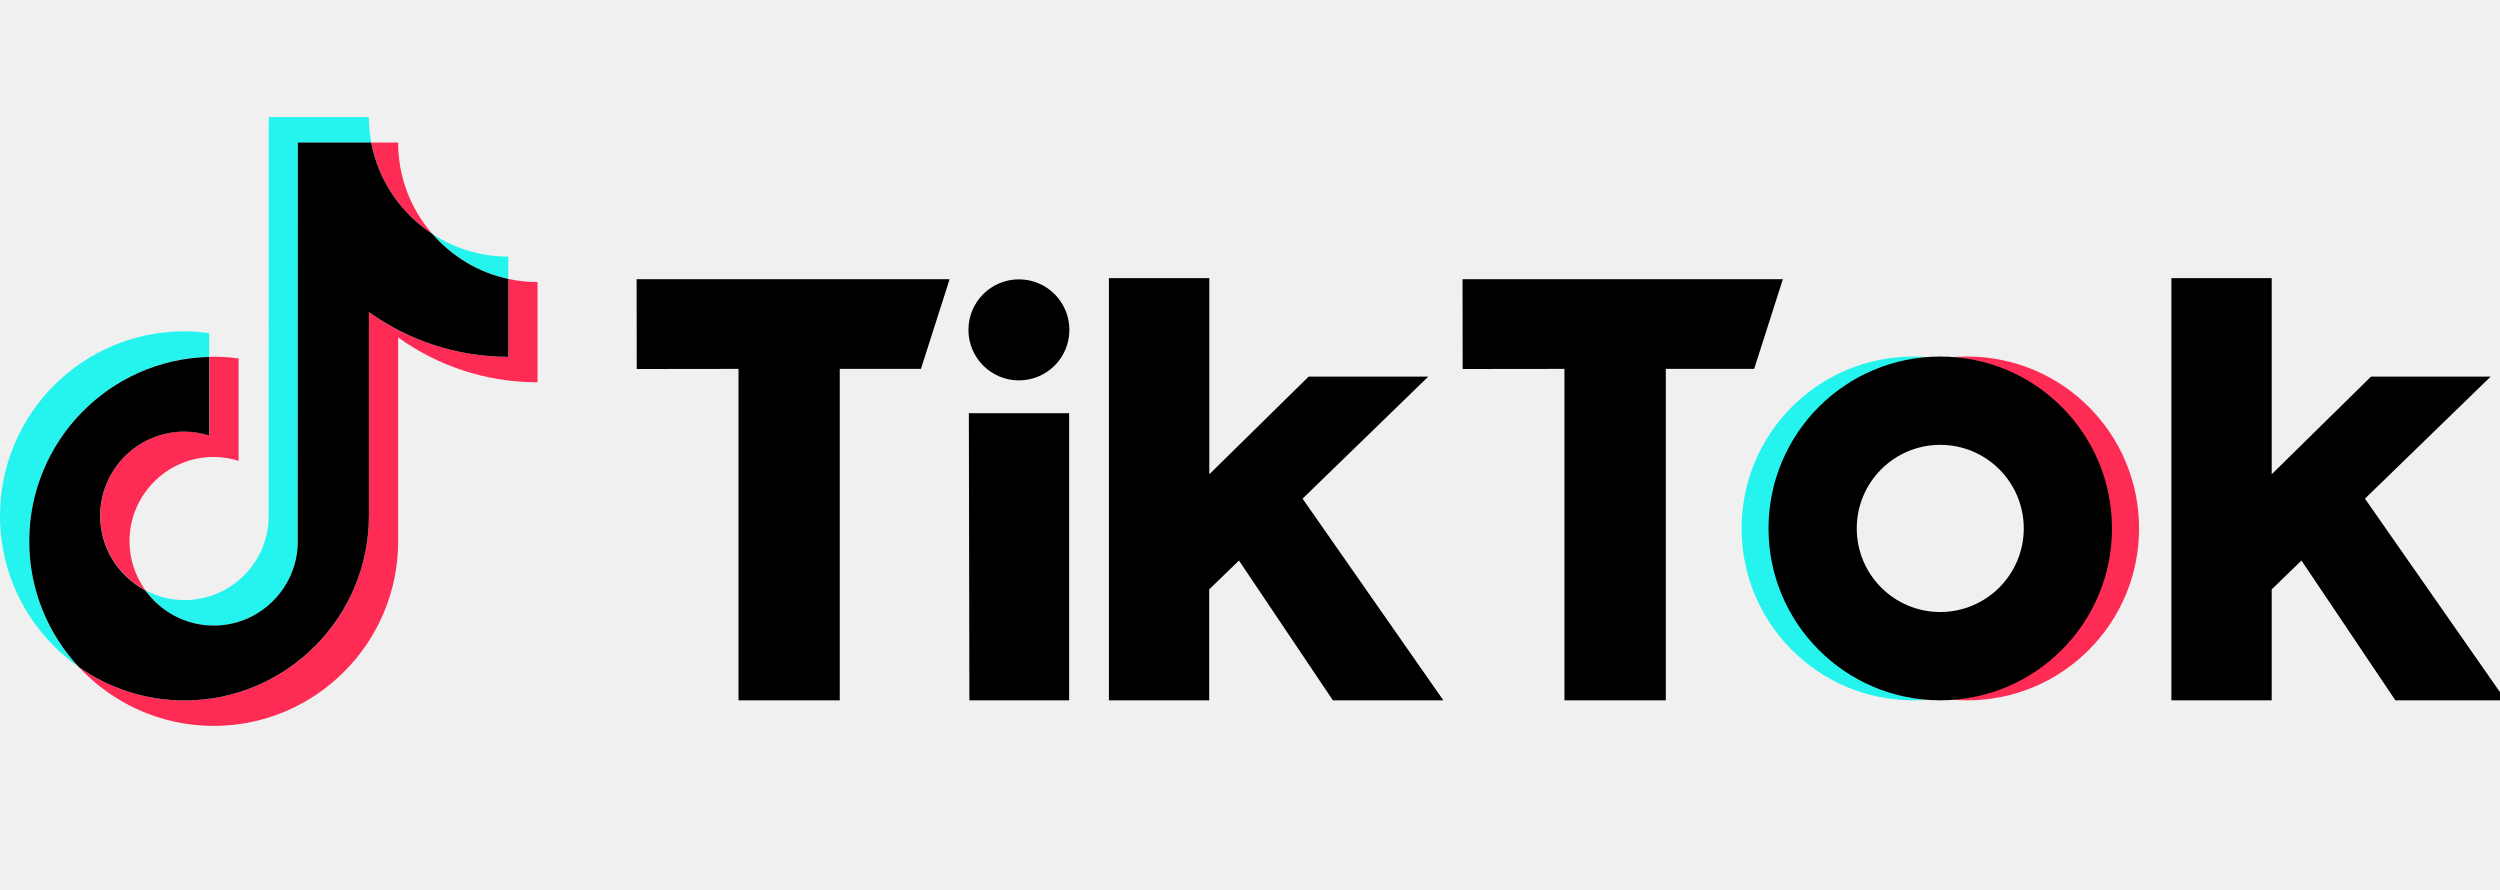
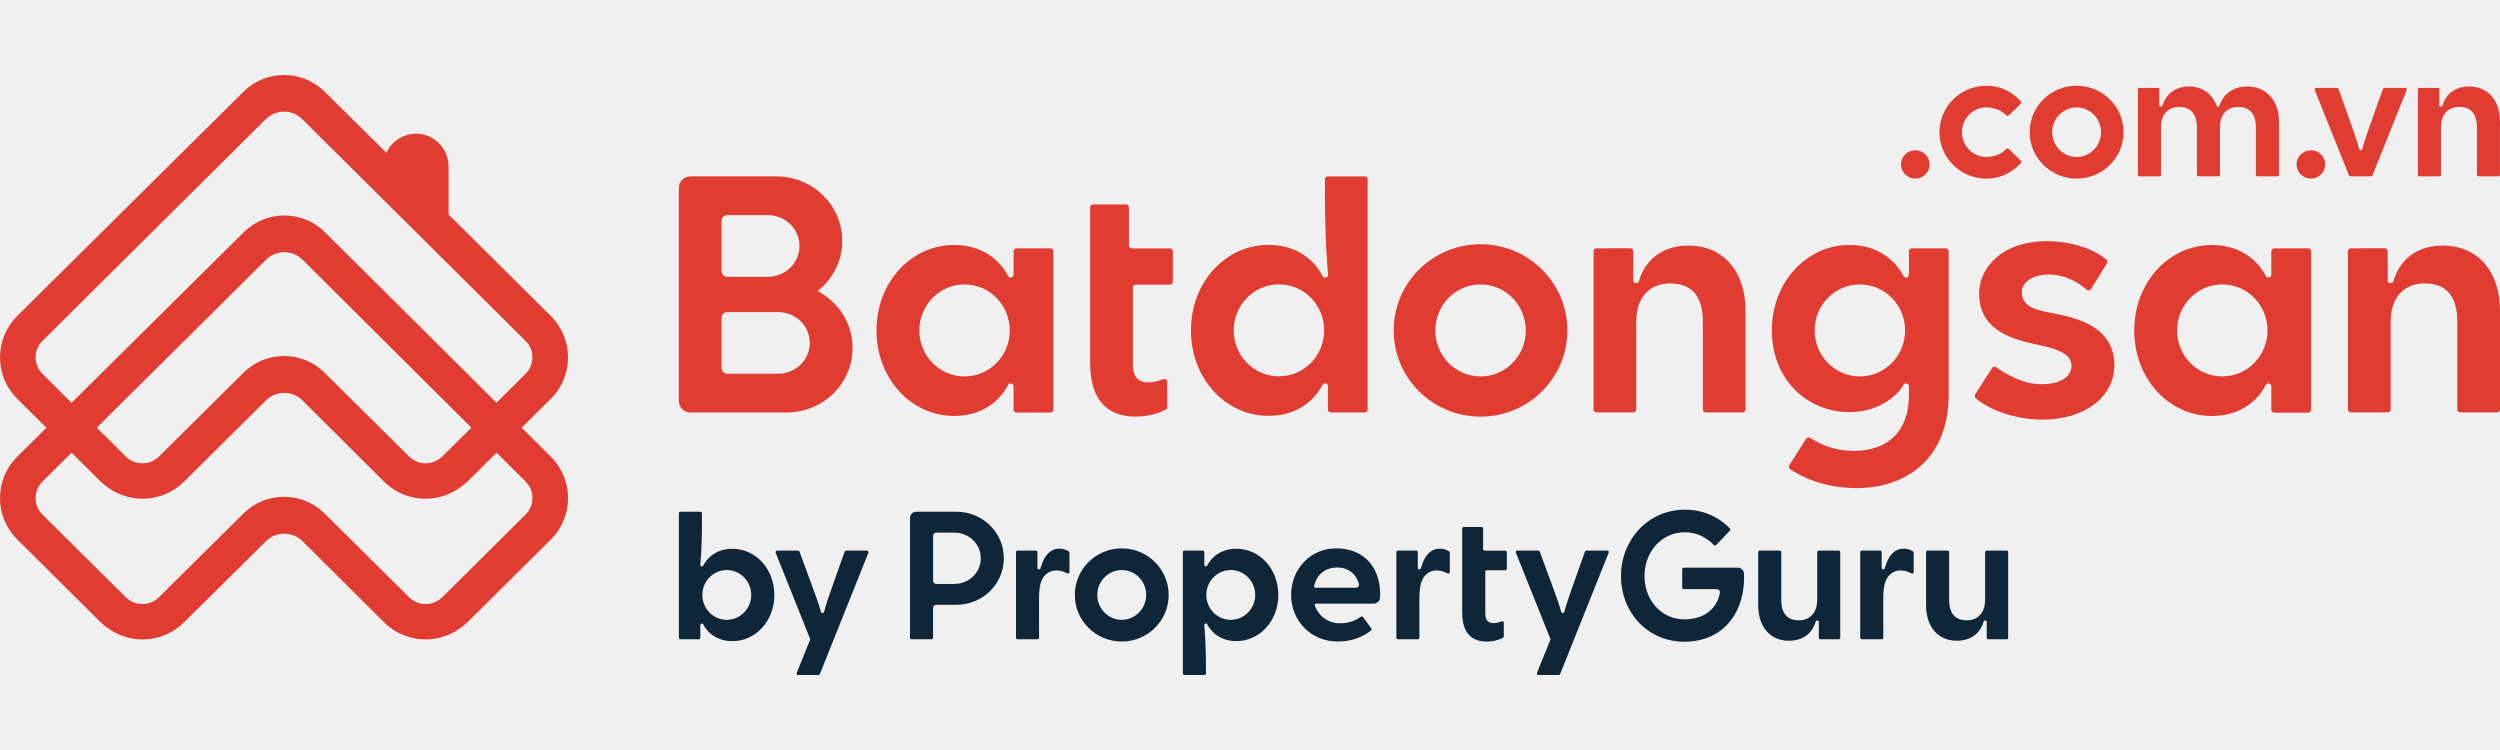
- <svg xmlns="http://www.w3.org/2000/svg" height="42" width="118" alt="TikTok">
-   <g clipPath="url(#clip0)">
-     <path d="M9.875 16.842V15.723C9.492 15.672 9.102 15.64 8.7 15.64C3.903 15.634 0 19.54 0 24.348C0 27.295 1.469 29.903 3.718 31.482C2.268 29.929 1.38 27.838 1.38 25.549C1.38 20.812 5.174 16.951 9.875 16.842Z" fill="#25F4EE" />
-     <path d="M10.086 29.526C12.226 29.526 13.976 27.819 14.053 25.697L14.059 6.728H17.521C17.451 6.338 17.413 5.935 17.413 5.526H12.686L12.68 24.495C12.603 26.617 10.853 28.324 8.713 28.324C8.049 28.324 7.423 28.158 6.867 27.864C7.582 28.867 8.758 29.526 10.086 29.526Z" fill="#25F4EE" />
-     <path d="M23.992 13.166V12.111C22.67 12.111 21.444 11.721 20.409 11.043C21.329 12.098 22.574 12.866 23.992 13.166Z" fill="#25F4EE" />
-     <path d="M20.409 11.043C19.399 9.886 18.793 8.378 18.793 6.728H17.528C17.854 8.531 18.927 10.078 20.409 11.043Z" fill="#FE2C55" />
-     <path d="M8.706 20.365C6.515 20.365 4.733 22.148 4.733 24.341C4.733 25.869 5.602 27.199 6.867 27.864C6.394 27.212 6.113 26.413 6.113 25.543C6.113 23.35 7.895 21.567 10.086 21.567C10.495 21.567 10.891 21.637 11.261 21.752V16.919C10.878 16.868 10.489 16.836 10.086 16.836C10.016 16.836 9.952 16.842 9.882 16.842V20.55C9.505 20.435 9.115 20.365 8.706 20.365Z" fill="#FE2C55" />
-     <path d="M23.992 13.166V16.842C21.539 16.842 19.265 16.056 17.413 14.726V24.348C17.413 29.149 13.51 33.061 8.706 33.061C6.854 33.061 5.129 32.473 3.718 31.482C5.308 33.189 7.576 34.263 10.086 34.263C14.883 34.263 18.793 30.357 18.793 25.549V15.928C20.645 17.258 22.919 18.044 25.372 18.044V13.313C24.893 13.313 24.433 13.262 23.992 13.166Z" fill="#FE2C55" />
-     <path d="M17.413 24.348V14.726C19.265 16.056 21.539 16.842 23.992 16.842V13.166C22.574 12.866 21.328 12.098 20.409 11.043C18.927 10.078 17.86 8.531 17.521 6.728H14.059L14.053 25.696C13.976 27.819 12.226 29.526 10.086 29.526C8.757 29.526 7.588 28.867 6.86 27.87C5.596 27.199 4.727 25.875 4.727 24.348C4.727 22.155 6.509 20.371 8.7 20.371C9.109 20.371 9.505 20.441 9.875 20.556V16.848C5.174 16.951 1.38 20.812 1.38 25.549C1.38 27.838 2.268 29.922 3.718 31.482C5.129 32.473 6.854 33.061 8.706 33.061C13.504 33.061 17.413 29.149 17.413 24.348Z" fill="black" />
-     <path d="M30.048 13.179H44.822L43.468 17.411H39.636V33.055H34.858V17.411L30.054 17.417L30.048 13.179Z" fill="black" />
-     <path d="M69.032 13.179H84.151L82.797 17.411H78.626V33.055H73.842V17.411L69.038 17.417L69.032 13.179Z" fill="black" />
-     <path d="M45.73 19.502H50.463V33.055H45.755L45.73 19.502Z" fill="black" />
-     <path d="M52.347 13.128H57.08V22.385L61.769 17.775H67.415L61.481 23.536L68.125 33.055H62.912L58.479 26.457L57.074 27.819V33.055H52.341V13.128H52.347Z" fill="black" />
-     <path d="M102.49 13.128H107.224V22.385L111.912 17.775H117.559L111.625 23.536L118.268 33.055H113.062L108.629 26.457L107.224 27.819V33.055H102.49V13.128Z" fill="black" />
-     <path d="M48.093 17.954C49.409 17.954 50.475 16.887 50.475 15.57C50.475 14.253 49.409 13.185 48.093 13.185C46.777 13.185 45.71 14.253 45.71 15.57C45.71 16.887 46.777 17.954 48.093 17.954Z" fill="black" />
-     <path d="M83.544 24.942C83.544 20.678 86.834 17.181 91.018 16.855C90.807 16.836 90.52 16.829 90.309 16.829C85.831 16.829 82.203 20.46 82.203 24.942C82.203 29.424 85.831 33.055 90.309 33.055C90.52 33.055 90.807 33.042 91.018 33.029C86.841 32.703 83.544 29.206 83.544 24.942Z" fill="#25F4EE" />
-     <path d="M92.858 16.829C92.641 16.829 92.353 16.842 92.142 16.855C96.32 17.181 99.61 20.678 99.61 24.942C99.61 29.206 96.32 32.703 92.142 33.029C92.353 33.048 92.641 33.055 92.858 33.055C97.336 33.055 100.964 29.424 100.964 24.942C100.964 20.46 97.336 16.829 92.858 16.829Z" fill="#FE2C55" />
-     <path d="M91.58 28.887C89.402 28.887 87.639 27.122 87.639 24.942C87.639 22.762 89.402 20.997 91.58 20.997C93.758 20.997 95.522 22.762 95.522 24.942C95.522 27.122 93.752 28.887 91.58 28.887ZM91.58 16.829C87.103 16.829 83.474 20.46 83.474 24.942C83.474 29.424 87.103 33.055 91.58 33.055C96.058 33.055 99.686 29.424 99.686 24.942C99.686 20.46 96.058 16.829 91.58 16.829Z" fill="black" />
-   </g>
-   <defs>
-     <clipPath id="clip0">
-       <rect width="118" height="42" fill="white" />
-     </clipPath>
-   </defs>
+ <svg xmlns="http://www.w3.org/2000/svg" width="300" height="90" viewBox="0 0 300 90" fill="none">
+   <path d="M66.093 54.794L62.604 51.325L66.093 47.861C68.854 45.12 68.854 40.656 66.093 37.914L53.829 25.739V19.983C53.829 18.012 52.373 16.331 50.443 16.079C49.327 15.933 48.203 16.271 47.358 17.007C46.932 17.379 46.596 17.832 46.372 18.332L38.945 10.99C36.261 8.334 31.915 8.338 29.231 10.994L2.074 37.91C-0.687 40.651 -0.687 45.116 2.074 47.857L5.572 51.33L2.074 54.794C-0.691 57.539 -0.691 61.995 2.074 64.741L11.961 74.555C13.219 75.804 14.873 76.612 16.648 76.715C18.703 76.839 20.654 76.099 22.097 74.666L31.923 64.938C33.134 63.74 35.094 63.74 36.3 64.942L46.079 74.666C47.522 76.099 49.473 76.835 51.528 76.715C53.303 76.608 54.957 75.8 56.215 74.555L66.102 64.741C68.854 61.995 68.854 57.535 66.093 54.794ZM5.094 44.859C3.996 43.769 3.996 41.998 5.094 40.908L31.893 14.3C33.104 13.098 35.059 13.098 36.27 14.3L63.069 40.908C64.167 41.998 64.167 43.769 63.069 44.859L59.58 48.323L38.988 27.86C36.304 25.196 31.953 25.192 29.265 27.852L8.592 48.336L5.094 44.859ZM56.564 51.317L53.144 54.712C52.64 55.213 51.976 55.551 51.265 55.593C50.447 55.645 49.667 55.35 49.094 54.781L38.945 44.718C36.261 42.058 31.91 42.058 29.227 44.718L19.077 54.781C18.547 55.307 17.841 55.598 17.087 55.598C16.333 55.598 15.627 55.307 15.097 54.781L11.612 51.321L31.932 31.162C33.142 29.96 35.102 29.964 36.309 31.166L56.564 51.317ZM63.073 61.743L53.144 71.6C52.64 72.101 51.976 72.439 51.265 72.481C50.447 72.533 49.667 72.237 49.094 71.669L38.941 61.61C36.257 58.95 31.91 58.95 29.227 61.61L19.073 71.669C18.5 72.237 17.72 72.533 16.902 72.481C16.191 72.439 15.528 72.101 15.024 71.6L5.094 61.743C3.996 60.653 3.996 58.882 5.094 57.791L8.588 54.323L11.961 57.672C13.219 58.92 14.873 59.729 16.648 59.831C18.703 59.955 20.654 59.216 22.097 57.783L31.919 48.045C33.129 46.848 35.09 46.848 36.296 48.05L46.075 57.783C47.518 59.216 49.469 59.951 51.524 59.831C53.299 59.724 54.953 58.916 56.211 57.672L59.588 54.319L63.078 57.791C64.172 58.882 64.172 60.653 63.073 61.743Z" fill="#E03C31" />
+   <path d="M104.045 66.071H101.538C101.456 66.071 101.387 66.122 101.361 66.19C101.361 66.19 100.358 69.026 99.845 70.471C99.578 71.224 99.13 72.49 98.884 73.43C98.863 73.507 98.798 73.572 98.699 73.572C98.617 73.572 98.54 73.52 98.518 73.43C98.264 72.49 97.79 71.224 97.51 70.463C96.873 68.731 95.938 66.19 95.938 66.19C95.912 66.118 95.843 66.071 95.761 66.071H93.25C93.146 66.071 93.064 66.152 93.064 66.255C93.064 66.28 93.069 66.306 93.077 66.327L97.234 76.711L95.606 80.748C95.597 80.769 95.593 80.79 95.593 80.816C95.593 80.919 95.675 81 95.778 81H98.212C98.29 81 98.359 80.953 98.385 80.884L104.213 66.319C104.222 66.297 104.226 66.276 104.226 66.25C104.23 66.152 104.149 66.071 104.045 66.071Z" fill="#0E2638" />
+   <path d="M84.393 67.862C84.38 67.888 84.324 67.969 84.221 67.969C84.117 67.969 84.035 67.888 84.035 67.785C84.035 67.597 84.233 66.199 84.233 62.679V61.593C84.233 61.491 84.152 61.409 84.048 61.409H81.653C81.55 61.409 81.468 61.491 81.468 61.593V76.531C81.468 76.634 81.55 76.715 81.653 76.715H83.854C83.958 76.715 84.04 76.634 84.04 76.531V75.008C84.04 74.906 84.121 74.825 84.225 74.825C84.285 74.825 84.354 74.85 84.397 74.936C84.621 75.385 85.569 76.937 87.895 76.937C90.661 76.937 92.922 74.542 92.922 71.395C92.922 68.247 90.661 65.853 87.895 65.853C85.952 65.848 84.845 66.969 84.393 67.862ZM90.148 71.391C90.148 73.037 88.834 74.376 87.214 74.376C85.595 74.376 84.281 73.041 84.281 71.391C84.281 69.744 85.595 68.406 87.214 68.406C88.834 68.41 90.148 69.744 90.148 71.391Z" fill="#0E2638" />
+   <path d="M202.048 70.694C201.945 70.694 201.863 70.612 201.863 70.51V68.303C201.863 68.201 201.945 68.119 202.048 68.119H208.54C208.984 68.119 209.272 68.483 209.285 68.833C209.285 68.833 209.298 69.201 209.29 69.578C209.165 73.948 206.468 77.006 202.126 77.006C197.719 77.006 194.518 73.503 194.518 69.129C194.518 64.754 197.788 61.161 202.195 61.161C205.654 61.161 207.476 63.321 207.579 63.411C207.653 63.479 207.657 63.599 207.588 63.672L205.938 65.408C205.869 65.481 205.749 65.485 205.675 65.416C205.585 65.322 204.331 63.873 202.195 63.873C199.321 63.873 197.34 66.28 197.34 69.133C197.34 71.985 199.339 74.324 202.147 74.324C204.387 74.324 205.99 73.144 206.378 71.207C206.39 71.143 206.395 71.104 206.395 71.07C206.395 70.865 206.227 70.698 206.02 70.698H202.048V70.694Z" fill="#0E2638" />
+   <path d="M214.657 76.89C212.56 76.89 210.983 75.364 210.983 72.635V66.259C210.983 66.156 211.065 66.075 211.168 66.075H213.563C213.667 66.075 213.749 66.156 213.749 66.259V71.968C213.749 73.636 214.494 74.436 215.859 74.436C217.165 74.436 218.065 73.572 218.065 71.968V66.259C218.065 66.156 218.147 66.075 218.25 66.075H220.645C220.749 66.075 220.831 66.156 220.831 66.259V76.531C220.831 76.634 220.749 76.715 220.645 76.715H218.444C218.341 76.715 218.259 76.634 218.259 76.531C218.259 76.531 218.259 75.436 218.259 74.637C218.259 74.534 218.177 74.453 218.074 74.453C217.97 74.453 217.91 74.517 217.88 74.615C217.626 75.496 216.816 76.89 214.657 76.89Z" fill="#0E2638" />
+   <path d="M134.609 65.805C131.499 65.805 128.979 68.307 128.979 71.395C128.979 74.483 131.499 76.984 134.609 76.984C137.72 76.984 140.24 74.483 140.24 71.395C140.235 68.307 137.715 65.805 134.609 65.805ZM134.609 74.376C132.99 74.376 131.676 73.041 131.676 71.391C131.676 69.744 132.99 68.406 134.609 68.406C136.229 68.406 137.543 69.74 137.543 71.391C137.539 73.041 136.225 74.376 134.609 74.376Z" fill="#0E2638" />
+   <path d="M126.773 68.449C126.097 68.449 125.42 68.778 125.041 69.561C124.774 70.104 124.684 70.865 124.684 71.878L124.688 76.527C124.688 76.629 124.606 76.711 124.503 76.711H122.108C122.004 76.711 121.922 76.629 121.922 76.527V66.255C121.922 66.152 122.004 66.071 122.108 66.071H124.309C124.412 66.071 124.494 66.152 124.494 66.255C124.494 66.255 124.494 67.35 124.494 68.149C124.494 68.252 124.576 68.333 124.679 68.333C124.783 68.333 124.843 68.26 124.873 68.162C125.063 67.516 125.36 66.734 125.967 66.233C126.299 65.96 126.721 65.836 127.139 65.836C127.492 65.836 127.871 65.921 128.255 66.165C128.307 66.199 128.337 66.255 128.337 66.319V68.645C128.337 68.748 128.255 68.829 128.151 68.829C128.113 68.829 128.078 68.816 128.048 68.799C127.721 68.624 127.307 68.449 126.773 68.449Z" fill="#0E2638" />
+   <path d="M172.415 68.449C171.738 68.449 171.062 68.778 170.683 69.561C170.416 70.104 170.325 70.865 170.325 71.878L170.33 76.527C170.33 76.629 170.248 76.711 170.144 76.711H167.749C167.646 76.711 167.564 76.629 167.564 76.527V66.255C167.564 66.152 167.646 66.071 167.749 66.071H169.951C170.054 66.071 170.136 66.152 170.136 66.255C170.136 66.255 170.136 67.35 170.136 68.149C170.136 68.252 170.218 68.333 170.321 68.333C170.424 68.333 170.485 68.26 170.515 68.162C170.704 67.516 171.002 66.734 171.609 66.233C171.941 65.96 172.363 65.836 172.781 65.836C173.134 65.836 173.513 65.921 173.896 66.165C173.948 66.199 173.978 66.255 173.978 66.319V68.645C173.978 68.748 173.896 68.829 173.793 68.829C173.754 68.829 173.72 68.816 173.69 68.799C173.362 68.624 172.949 68.449 172.415 68.449Z" fill="#0E2638" />
+   <path d="M228.081 68.449C227.404 68.449 226.728 68.778 226.349 69.561C226.082 70.104 225.991 70.865 225.991 71.878L225.996 76.527C225.996 76.629 225.914 76.711 225.81 76.711H223.415C223.312 76.711 223.23 76.629 223.23 76.527V66.255C223.23 66.152 223.312 66.071 223.415 66.071H225.617C225.72 66.071 225.802 66.152 225.802 66.255C225.802 66.255 225.802 67.35 225.802 68.149C225.802 68.252 225.884 68.333 225.987 68.333C226.09 68.333 226.151 68.26 226.181 68.162C226.37 67.516 226.668 66.734 227.275 66.233C227.607 65.96 228.029 65.836 228.447 65.836C228.8 65.836 229.179 65.921 229.563 66.165C229.614 66.199 229.644 66.255 229.644 66.319V68.645C229.644 68.748 229.563 68.829 229.459 68.829C229.42 68.829 229.386 68.816 229.356 68.799C229.033 68.624 228.619 68.449 228.081 68.449Z" fill="#0E2638" />
+   <path d="M234.805 76.89C232.708 76.89 231.131 75.364 231.131 72.635V66.259C231.131 66.156 231.213 66.075 231.316 66.075H233.711C233.815 66.075 233.897 66.156 233.897 66.259V71.968C233.897 73.636 234.642 74.436 236.007 74.436C237.313 74.436 238.213 73.572 238.213 71.968V66.259C238.213 66.156 238.295 66.075 238.398 66.075H240.793C240.897 66.075 240.979 66.156 240.979 66.259V76.531C240.979 76.634 240.897 76.715 240.793 76.715H238.592C238.489 76.715 238.407 76.634 238.407 76.531C238.407 76.531 238.407 75.436 238.407 74.637C238.407 74.534 238.325 74.453 238.222 74.453C238.118 74.453 238.058 74.517 238.028 74.615C237.778 75.496 236.964 76.89 234.805 76.89Z" fill="#0E2638" />
+   <path d="M192.877 66.071H190.37C190.288 66.071 190.219 66.122 190.193 66.19C190.193 66.19 189.19 69.026 188.677 70.471C188.41 71.224 187.962 72.49 187.716 73.43C187.695 73.507 187.63 73.572 187.531 73.572C187.449 73.572 187.372 73.52 187.35 73.43C187.096 72.49 186.622 71.224 186.342 70.463C185.705 68.731 184.77 66.19 184.77 66.19C184.744 66.118 184.675 66.071 184.593 66.071H182.082C181.978 66.071 181.896 66.152 181.896 66.255C181.896 66.28 181.901 66.306 181.909 66.327L186.066 76.711L184.438 80.748C184.429 80.769 184.425 80.79 184.425 80.816C184.425 80.919 184.507 81 184.61 81H187.044C187.122 81 187.191 80.953 187.217 80.884L193.045 66.319C193.054 66.297 193.058 66.276 193.058 66.25C193.062 66.152 192.981 66.071 192.877 66.071Z" fill="#0E2638" />
+   <path d="M114.737 61.405H109.951C109.538 61.405 109.202 61.739 109.202 62.149V76.527C109.202 76.629 109.284 76.711 109.387 76.711H111.782C111.885 76.711 111.967 76.629 111.967 76.527V72.952C111.967 72.746 112.135 72.58 112.342 72.58H114.733C117.938 72.58 120.458 70.078 120.458 66.99C120.462 63.907 117.942 61.405 114.737 61.405ZM114.496 70.074H112.346C112.14 70.074 111.972 69.907 111.972 69.701V64.287C111.972 64.082 112.14 63.915 112.346 63.915H114.496C116.305 63.915 117.692 65.293 117.692 66.995C117.692 68.692 116.305 70.074 114.496 70.074Z" fill="#0E2638" />
+   <path d="M178.23 68.615C178.23 68.513 178.312 68.431 178.416 68.431H180.634C180.738 68.431 180.819 68.35 180.819 68.248V66.263C180.819 66.161 180.738 66.079 180.634 66.079H178.157C178.054 66.079 177.972 65.998 177.972 65.896V63.424C177.972 63.321 177.89 63.24 177.787 63.24H175.646C175.542 63.24 175.46 63.321 175.46 63.424V73.495C175.46 76.091 176.731 76.989 178.394 76.989C179.45 76.989 180.078 76.668 180.337 76.544C180.419 76.505 180.458 76.441 180.458 76.352L180.453 74.739C180.453 74.611 180.337 74.508 180.182 74.568C179.846 74.692 179.557 74.774 179.217 74.774C178.721 74.774 178.235 74.543 178.235 73.636V68.615H178.23Z" fill="#0E2638" />
+   <path d="M148.373 76.933C151.138 76.933 153.4 74.538 153.4 71.391C153.4 68.243 151.138 65.848 148.373 65.848C146.046 65.848 145.099 67.401 144.875 67.85C144.832 67.935 144.758 67.961 144.702 67.961C144.599 67.961 144.517 67.88 144.517 67.777V66.255C144.517 66.152 144.435 66.071 144.332 66.071H142.131C142.027 66.071 141.945 66.152 141.945 66.255V80.816C141.945 80.919 142.027 81 142.131 81H144.526C144.629 81 144.711 80.919 144.711 80.816V80.102C144.711 76.582 144.513 75.184 144.513 74.996C144.513 74.893 144.595 74.812 144.698 74.812C144.801 74.812 144.853 74.889 144.87 74.919C145.323 75.817 146.43 76.933 148.373 76.933ZM147.692 74.376C146.072 74.376 144.758 73.041 144.758 71.391C144.758 69.744 146.072 68.406 147.692 68.406C149.312 68.406 150.626 69.74 150.626 71.391C150.626 73.041 149.312 74.376 147.692 74.376Z" fill="#0E2638" />
+   <path d="M160.331 65.805C157.221 65.805 154.934 68.307 154.934 71.395C154.934 74.483 157.307 76.984 160.538 76.984C162.287 76.984 163.627 76.377 164.519 75.667C164.596 75.603 164.613 75.492 164.557 75.41L163.562 74.046C163.502 73.965 163.386 73.944 163.299 74.004C162.86 74.29 162.214 74.795 160.749 74.795C159.513 74.795 158.414 74.081 157.893 72.947C157.841 72.84 157.772 72.682 157.772 72.614C157.772 72.511 157.854 72.43 157.958 72.43C157.958 72.43 164.398 72.43 164.846 72.43C165.147 72.43 165.583 72.225 165.608 71.703C165.781 68.41 163.933 65.805 160.331 65.805ZM162.705 70.531H157.872C157.768 70.531 157.686 70.45 157.686 70.347C157.686 70.3 157.729 70.142 157.772 70.018C158.164 68.808 159.151 68.098 160.473 68.098C161.589 68.098 162.421 68.649 162.856 69.496C162.981 69.74 163.084 70.052 163.084 70.159C163.08 70.364 162.912 70.531 162.705 70.531Z" fill="#0E2638" />
+   <path d="M232.737 15.861C232.737 18.935 235.257 21.433 238.368 21.433C240.504 21.433 241.831 20.312 242.516 19.543C242.581 19.47 242.581 19.355 242.512 19.286L241.047 17.866C240.978 17.798 240.858 17.794 240.78 17.866C240.371 18.255 239.63 18.833 238.363 18.833C236.744 18.833 235.434 17.503 235.434 15.861C235.434 14.218 236.748 12.888 238.363 12.888C239.63 12.888 240.371 13.47 240.78 13.855C240.858 13.928 240.978 13.923 241.047 13.855L242.507 12.435C242.581 12.367 242.581 12.251 242.512 12.178C241.827 11.413 240.496 10.288 238.363 10.288C235.257 10.288 232.737 12.786 232.737 15.861Z" fill="#E03C31" />
+   <path d="M266.166 12.811C266.257 12.811 266.33 12.747 266.36 12.649C266.619 11.768 267.497 10.378 269.707 10.378C271.805 10.378 273.477 11.9 273.477 14.62V20.975C273.477 21.078 273.395 21.159 273.291 21.159H270.896C270.793 21.159 270.711 21.078 270.711 20.975V15.287C270.711 13.628 269.918 12.829 268.587 12.829C267.299 12.829 266.395 13.688 266.395 15.287V20.98C266.395 21.082 266.313 21.163 266.209 21.163H263.814C263.711 21.163 263.629 21.082 263.629 20.98V15.287C263.629 13.628 262.836 12.829 261.505 12.829C260.217 12.829 259.313 13.688 259.313 15.287V20.98C259.313 21.082 259.231 21.163 259.127 21.163H256.732C256.629 21.163 256.547 21.082 256.547 20.98V10.737C256.547 10.635 256.629 10.553 256.732 10.553H258.933C259.037 10.553 259.119 10.635 259.119 10.737C259.119 10.737 259.119 11.828 259.119 12.627C259.119 12.73 259.201 12.811 259.304 12.811C259.407 12.811 259.468 12.747 259.498 12.649C259.756 11.768 260.626 10.378 262.694 10.378C264.215 10.378 265.447 11.195 266.007 12.696C266.02 12.777 266.106 12.811 266.166 12.811Z" fill="#E03C31" />
+   <path d="M249.193 10.288C246.083 10.288 243.563 12.781 243.563 15.861C243.563 18.935 246.083 21.433 249.193 21.433C252.304 21.433 254.824 18.94 254.824 15.861C254.824 12.786 252.304 10.288 249.193 10.288ZM249.193 18.833C247.574 18.833 246.264 17.503 246.264 15.861C246.264 14.218 247.578 12.888 249.193 12.888C250.809 12.888 252.123 14.218 252.123 15.861C252.127 17.503 250.813 18.833 249.193 18.833Z" fill="#E03C31" />
+   <path d="M229.834 21.433C230.783 21.433 231.553 20.671 231.553 19.731C231.553 18.791 230.783 18.029 229.834 18.029C228.885 18.029 228.115 18.791 228.115 19.731C228.115 20.671 228.885 21.433 229.834 21.433Z" fill="#E03C31" />
+   <path d="M277.306 21.433C278.256 21.433 279.025 20.671 279.025 19.731C279.025 18.791 278.256 18.029 277.306 18.029C276.357 18.029 275.587 18.791 275.587 19.731C275.587 20.671 276.357 21.433 277.306 21.433Z" fill="#E03C31" />
+   <path d="M283.29 18.033C283.195 18.033 283.126 17.969 283.105 17.892C282.859 16.955 282.411 15.694 282.144 14.941C281.632 13.504 280.628 10.673 280.628 10.673C280.602 10.601 280.533 10.553 280.451 10.553H277.944C277.841 10.553 277.759 10.635 277.759 10.737C277.759 10.763 277.763 10.784 277.772 10.806L281.881 21.048C281.912 21.116 281.976 21.159 282.054 21.159H284.522C284.6 21.159 284.664 21.112 284.694 21.048L288.804 10.806C288.813 10.784 288.817 10.763 288.817 10.737C288.817 10.635 288.735 10.553 288.632 10.553H286.125C286.043 10.553 285.974 10.605 285.948 10.673C285.948 10.673 284.944 13.5 284.432 14.941C284.165 15.69 283.717 16.951 283.471 17.892C283.454 17.965 283.385 18.033 283.29 18.033Z" fill="#E03C31" />
+   <path d="M296.321 10.378C298.419 10.378 299.996 11.9 299.996 14.62V20.975C299.996 21.078 299.914 21.159 299.81 21.159H297.415C297.312 21.159 297.23 21.078 297.23 20.975V15.287C297.23 13.628 296.485 12.829 295.119 12.829C293.814 12.829 292.914 13.688 292.914 15.287V20.98C292.914 21.082 292.832 21.163 292.728 21.163H290.333C290.23 21.163 290.148 21.082 290.148 20.98V10.737C290.148 10.635 290.23 10.553 290.333 10.553H292.535C292.638 10.553 292.72 10.635 292.72 10.737C292.72 10.737 292.72 11.828 292.72 12.627C292.72 12.73 292.802 12.811 292.905 12.811C293.008 12.811 293.069 12.747 293.099 12.649C293.353 11.768 294.163 10.378 296.321 10.378Z" fill="#E03C31" />
+   <path d="M98.113 34.929C99.909 33.505 101.068 31.358 101.068 28.921C101.068 24.636 97.57 21.163 93.12 21.163H82.85C82.084 21.163 81.463 21.779 81.463 22.54V48.122C81.463 48.883 82.084 49.499 82.85 49.499H94.357C98.802 49.499 102.305 46.027 102.305 41.742C102.3 38.778 100.612 36.238 98.113 34.929ZM86.59 26.5C86.59 26.12 86.9 25.812 87.283 25.812H92.095C94.271 25.812 95.938 27.471 95.938 29.515C95.938 31.559 94.266 33.219 92.095 33.219H87.283C86.9 33.219 86.59 32.911 86.59 32.53V26.5ZM93.332 44.851H87.283C86.9 44.851 86.59 44.543 86.59 44.162V38.132C86.59 37.752 86.9 37.444 87.283 37.444H93.332C95.507 37.444 97.174 39.103 97.174 41.147C97.174 43.191 95.503 44.851 93.332 44.851Z" fill="#E03C31" />
+   <path d="M135.945 34.506C135.945 34.318 136.1 34.164 136.289 34.164H140.399C140.589 34.164 140.744 34.01 140.744 33.822V30.148C140.744 29.96 140.589 29.806 140.399 29.806H135.815C135.626 29.806 135.471 29.652 135.471 29.464V24.88C135.471 24.692 135.316 24.538 135.126 24.538H131.163C130.973 24.538 130.818 24.692 130.818 24.88V43.521C130.818 48.328 133.175 49.991 136.246 49.991C138.198 49.991 139.361 49.401 139.843 49.17C139.994 49.097 140.067 48.978 140.067 48.811L140.059 45.826C140.059 45.591 139.839 45.403 139.555 45.51C138.93 45.74 138.404 45.89 137.767 45.89C136.849 45.89 135.945 45.462 135.945 43.782V34.506Z" fill="#E03C31" />
+   <path d="M126.049 29.798H121.978C121.789 29.798 121.629 29.952 121.629 30.144V32.962C121.629 33.15 121.474 33.309 121.281 33.309C121.173 33.309 121.039 33.262 120.957 33.099C120.544 32.269 118.791 29.396 114.487 29.396C109.374 29.396 105.182 33.826 105.182 39.655C105.182 45.484 109.374 49.914 114.487 49.914C118.791 49.914 120.548 47.04 120.957 46.211C121.039 46.048 121.173 46.005 121.281 46.005C121.47 46.005 121.629 46.16 121.629 46.348V49.166C121.629 49.354 121.785 49.508 121.978 49.508H126.049C126.239 49.508 126.398 49.354 126.398 49.161V30.14C126.394 29.952 126.239 29.798 126.049 29.798ZM115.745 45.172C112.747 45.172 110.317 42.7 110.317 39.651C110.317 36.602 112.747 34.13 115.745 34.13C118.743 34.13 121.173 36.602 121.173 39.651C121.173 42.7 118.743 45.172 115.745 45.172Z" fill="#E03C31" />
+   <path d="M158.703 33.112C157.867 31.453 155.812 29.383 152.219 29.383C147.106 29.383 142.915 33.813 142.915 39.642C142.915 45.467 147.106 49.901 152.219 49.901C156.523 49.901 158.281 47.028 158.69 46.198C158.772 46.035 158.905 45.993 159.013 45.993C159.202 45.993 159.358 46.147 159.358 46.335V49.153C159.358 49.341 159.513 49.495 159.702 49.495H163.773C163.963 49.495 164.118 49.341 164.118 49.153V21.51C164.118 21.322 163.963 21.168 163.773 21.168H159.336C159.146 21.168 158.991 21.322 158.991 21.51V22.831C158.991 29.558 159.366 32.624 159.362 32.971C159.358 33.155 159.215 33.313 159.009 33.313C158.961 33.309 158.785 33.279 158.703 33.112ZM153.473 34.121C156.471 34.121 158.901 36.593 158.901 39.642C158.901 42.691 156.471 45.163 153.473 45.163C150.475 45.163 148.045 42.691 148.045 39.642C148.049 36.593 150.479 34.121 153.473 34.121Z" fill="#E03C31" />
+   <path d="M202.664 29.468C206.55 29.468 209.466 32.295 209.466 37.346V49.145C209.466 49.333 209.311 49.487 209.122 49.487H204.689C204.5 49.487 204.344 49.333 204.344 49.145V38.577C204.344 35.494 202.966 34.01 200.433 34.01C198.016 34.01 196.349 35.605 196.349 38.577V49.145C196.349 49.333 196.194 49.487 196.004 49.487H191.572C191.382 49.487 191.227 49.333 191.227 49.145V30.14C191.227 29.952 191.382 29.798 191.572 29.798L195.643 29.793C195.832 29.793 195.987 29.947 195.987 30.136C195.987 30.136 195.987 32.158 195.987 33.642C195.987 33.83 196.142 33.984 196.332 33.984C196.521 33.984 196.638 33.865 196.689 33.685C197.168 32.047 198.671 29.468 202.664 29.468Z" fill="#E03C31" />
+   <path d="M229.067 47.507C229.067 51.834 226.426 54.105 222.506 54.105C219.607 54.105 217.897 52.942 217.22 52.54C217.048 52.437 216.837 52.502 216.742 52.651L214.713 55.824C214.614 55.983 214.662 56.184 214.812 56.291C216.032 57.15 218.853 58.574 222.786 58.574C228.494 58.574 233.84 55.29 233.84 47.318V30.14C233.84 29.952 233.685 29.798 233.491 29.798H229.42C229.231 29.798 229.071 29.952 229.071 30.144V32.962C229.071 33.15 228.916 33.309 228.722 33.309C228.615 33.309 228.481 33.262 228.399 33.099C227.986 32.269 226.232 29.396 221.929 29.396C216.816 29.396 212.624 33.826 212.624 39.655C212.624 45.484 216.816 49.452 221.929 49.452C225.875 49.452 227.99 47.036 228.399 46.211C228.481 46.048 228.615 46.005 228.722 46.005C228.912 46.005 229.071 46.16 229.071 46.348V47.507H229.067ZM223.183 45.172C220.184 45.172 217.755 42.7 217.755 39.651C217.755 36.602 220.184 34.13 223.183 34.13C226.181 34.13 228.61 36.602 228.61 39.651C228.61 42.7 226.176 45.172 223.183 45.172Z" fill="#E03C31" />
+   <path d="M293.194 29.468C297.079 29.468 300 32.295 300 37.346V49.145C300 49.333 299.845 49.487 299.655 49.487H295.223C295.033 49.487 294.878 49.333 294.878 49.145V38.577C294.878 35.494 293.5 34.01 290.967 34.01C288.55 34.01 286.883 35.605 286.883 38.577V49.145C286.883 49.333 286.728 49.487 286.538 49.487H282.105C281.916 49.487 281.761 49.333 281.761 49.145V30.14C281.761 29.952 281.916 29.798 282.105 29.798L286.176 29.793C286.366 29.793 286.521 29.947 286.521 30.136C286.521 30.136 286.521 32.158 286.521 33.642C286.521 33.83 286.676 33.984 286.866 33.984C287.055 33.984 287.171 33.865 287.223 33.685C287.697 32.047 289.2 29.468 293.194 29.468Z" fill="#E03C31" />
+   <path d="M276.979 29.798H272.908C272.719 29.798 272.559 29.952 272.559 30.144V32.962C272.559 33.15 272.404 33.309 272.21 33.309C272.103 33.309 271.969 33.262 271.887 33.103C271.474 32.274 269.72 29.4 265.417 29.4C260.303 29.4 256.112 33.83 256.112 39.659C256.112 45.484 260.303 49.919 265.417 49.919C269.72 49.919 271.478 47.045 271.887 46.215C271.969 46.053 272.103 46.01 272.21 46.01C272.4 46.01 272.559 46.164 272.559 46.356V49.174C272.559 49.362 272.714 49.517 272.908 49.517H276.979C277.169 49.517 277.328 49.362 277.328 49.17V30.14C277.328 29.952 277.173 29.798 276.979 29.798ZM266.675 45.172C263.676 45.172 261.247 42.7 261.247 39.651C261.247 36.602 263.676 34.13 266.675 34.13C269.673 34.13 272.103 36.602 272.103 39.651C272.103 42.7 269.673 45.172 266.675 45.172Z" fill="#E03C31" />
+   <path d="M246.704 37.658C244.765 37.281 242.62 36.991 242.62 35.092C242.62 33.788 243.994 32.941 245.885 32.941C247.858 32.941 249.534 33.98 250.426 34.78C250.559 34.899 250.818 34.848 250.908 34.698L252.834 31.602C252.907 31.461 252.911 31.277 252.765 31.153C251.054 29.708 248.241 28.942 245.652 28.942C240.225 28.942 237.493 32.124 237.493 35.25C237.493 39.043 240.5 40.489 243.766 41.194C246.139 41.708 248.582 42.191 248.582 43.871C248.582 45.112 247.41 46.108 244.937 46.108C242.654 46.108 240.505 44.761 239.557 44.077C239.385 43.953 239.186 43.983 239.061 44.141L237.011 47.344C236.938 47.472 236.946 47.652 237.084 47.776C238.398 48.969 241.491 50.355 245.101 50.355C250.365 50.355 253.725 47.464 253.725 43.854C253.717 39.574 249.986 38.295 246.704 37.658Z" fill="#E03C31" />
+   <path d="M177.666 29.306C171.911 29.306 167.245 33.937 167.245 39.651C167.245 45.364 171.911 49.995 177.666 49.995C183.421 49.995 188.086 45.364 188.086 39.651C188.086 33.937 183.421 29.306 177.666 29.306ZM177.666 45.172C174.668 45.172 172.238 42.7 172.238 39.651C172.238 36.602 174.668 34.13 177.666 34.13C180.664 34.13 183.094 36.602 183.094 39.651C183.094 42.7 180.664 45.172 177.666 45.172Z" fill="#E03C31" />
</svg>
